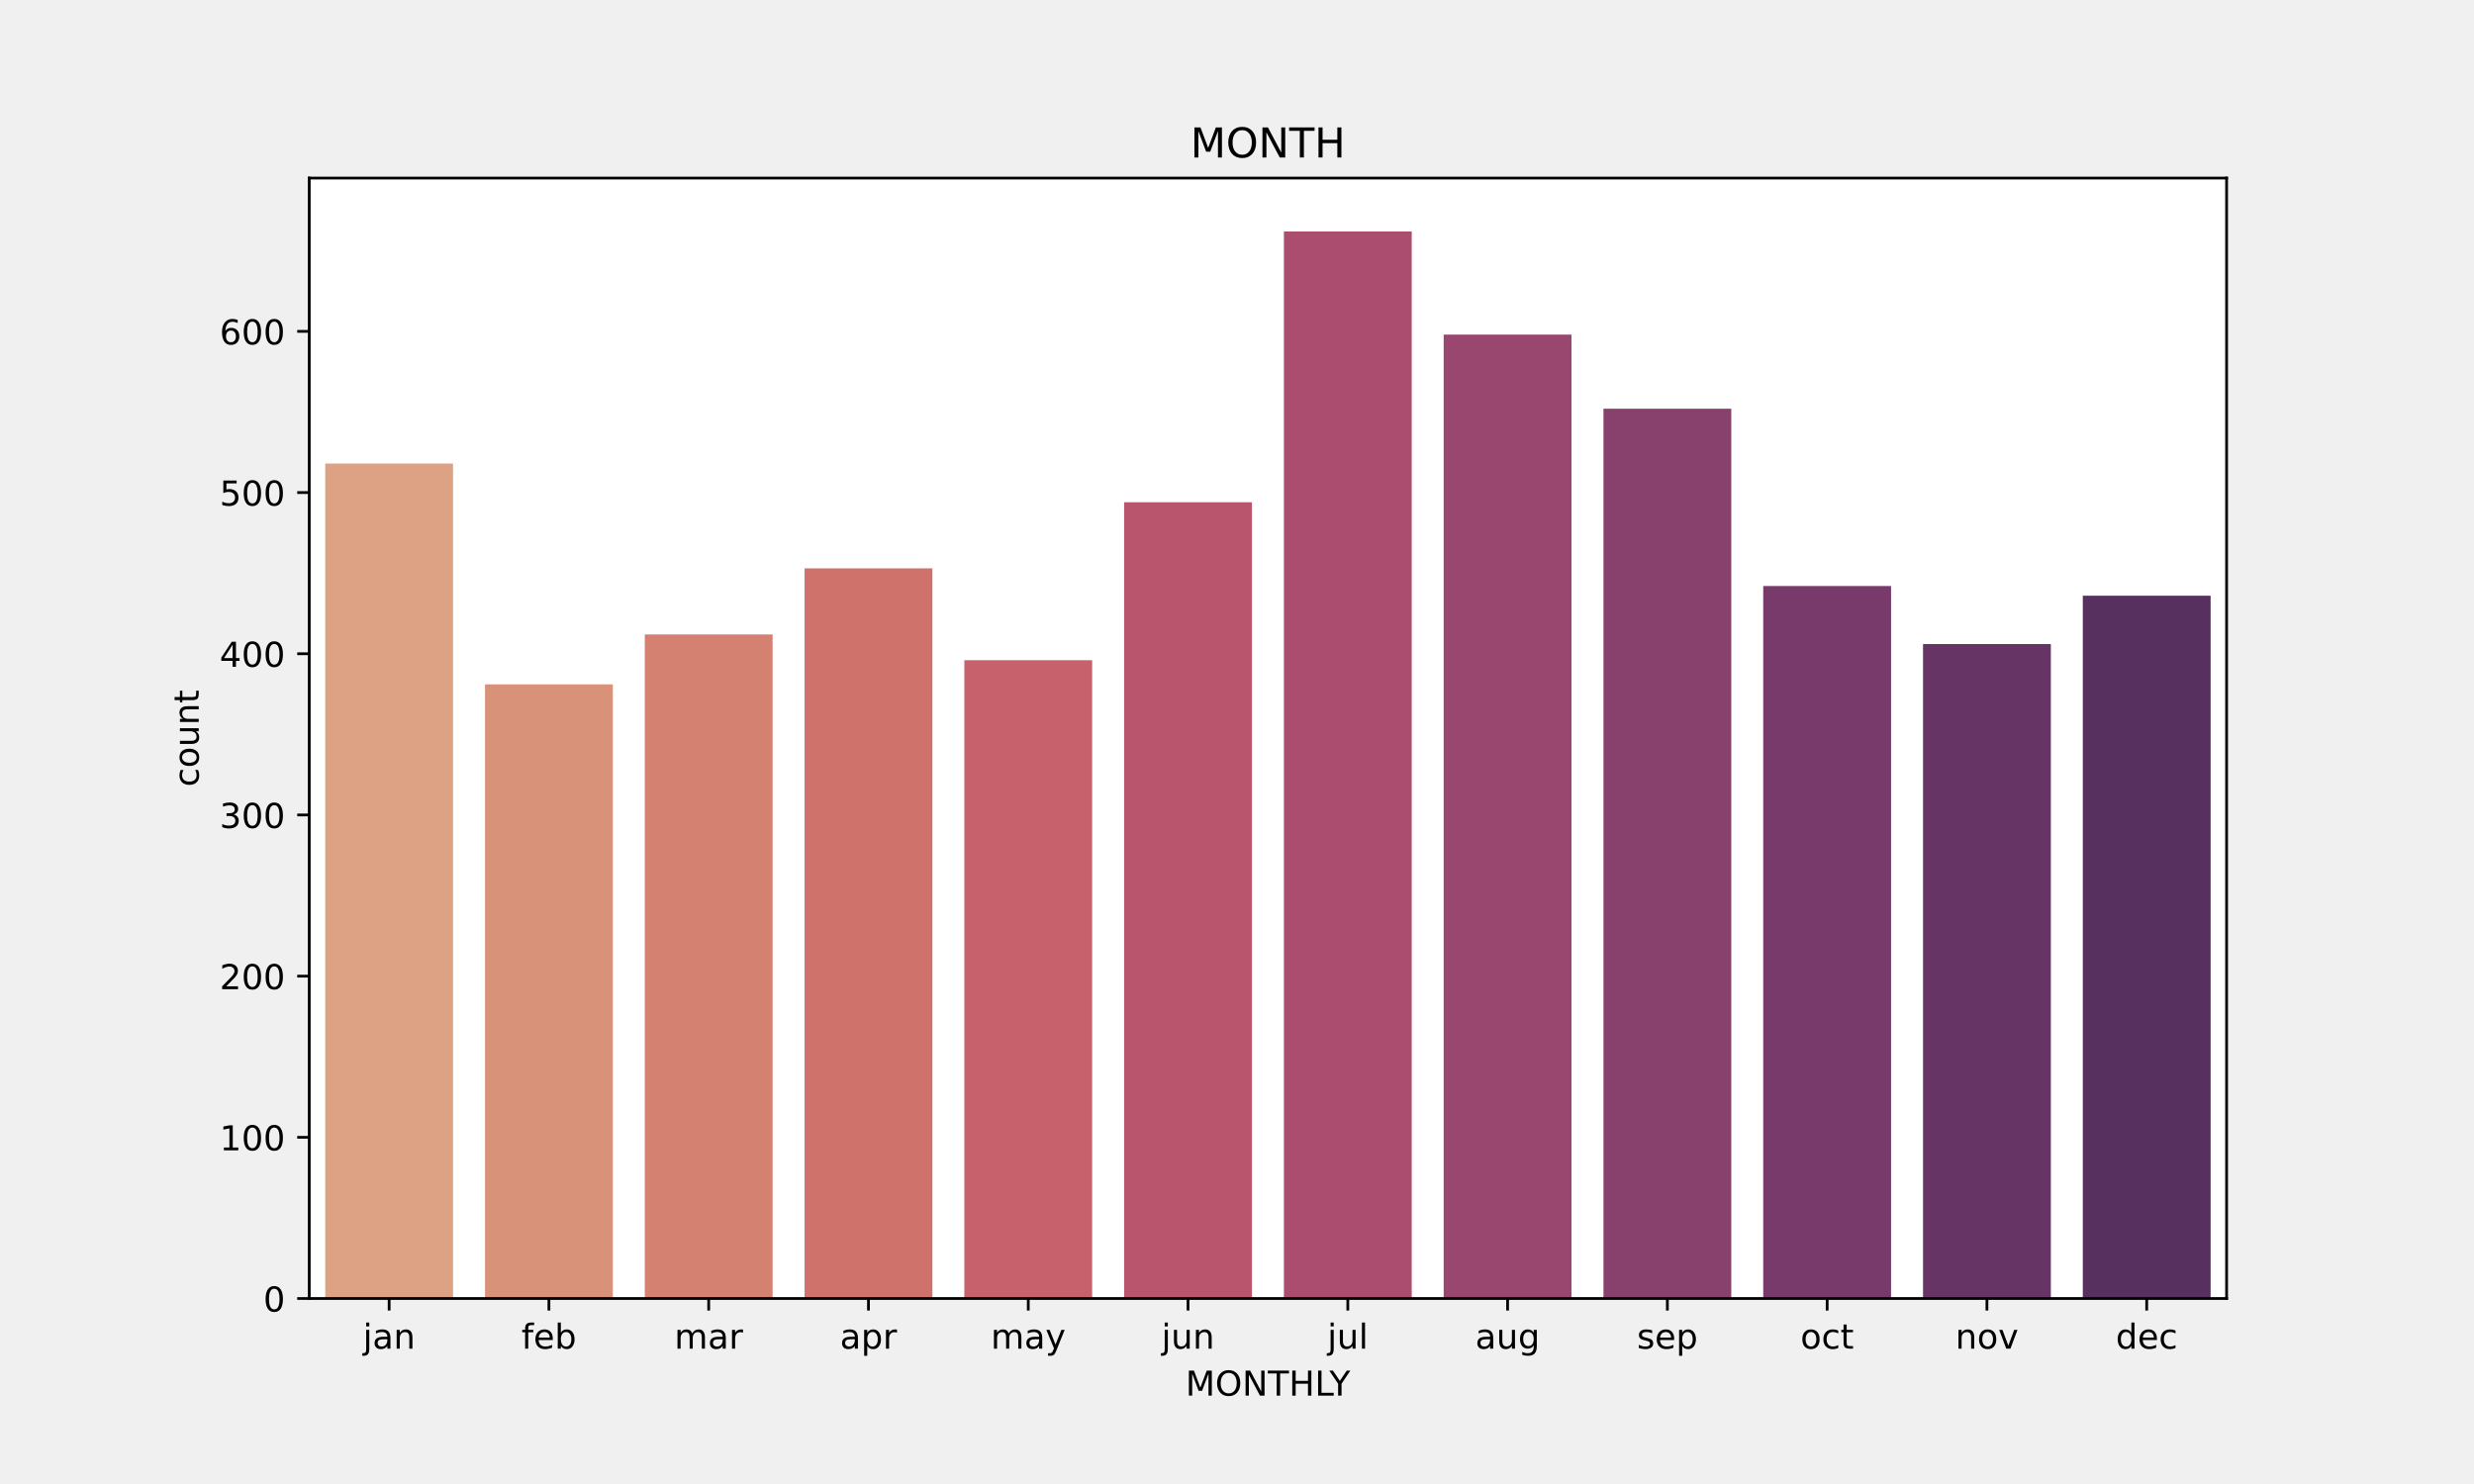
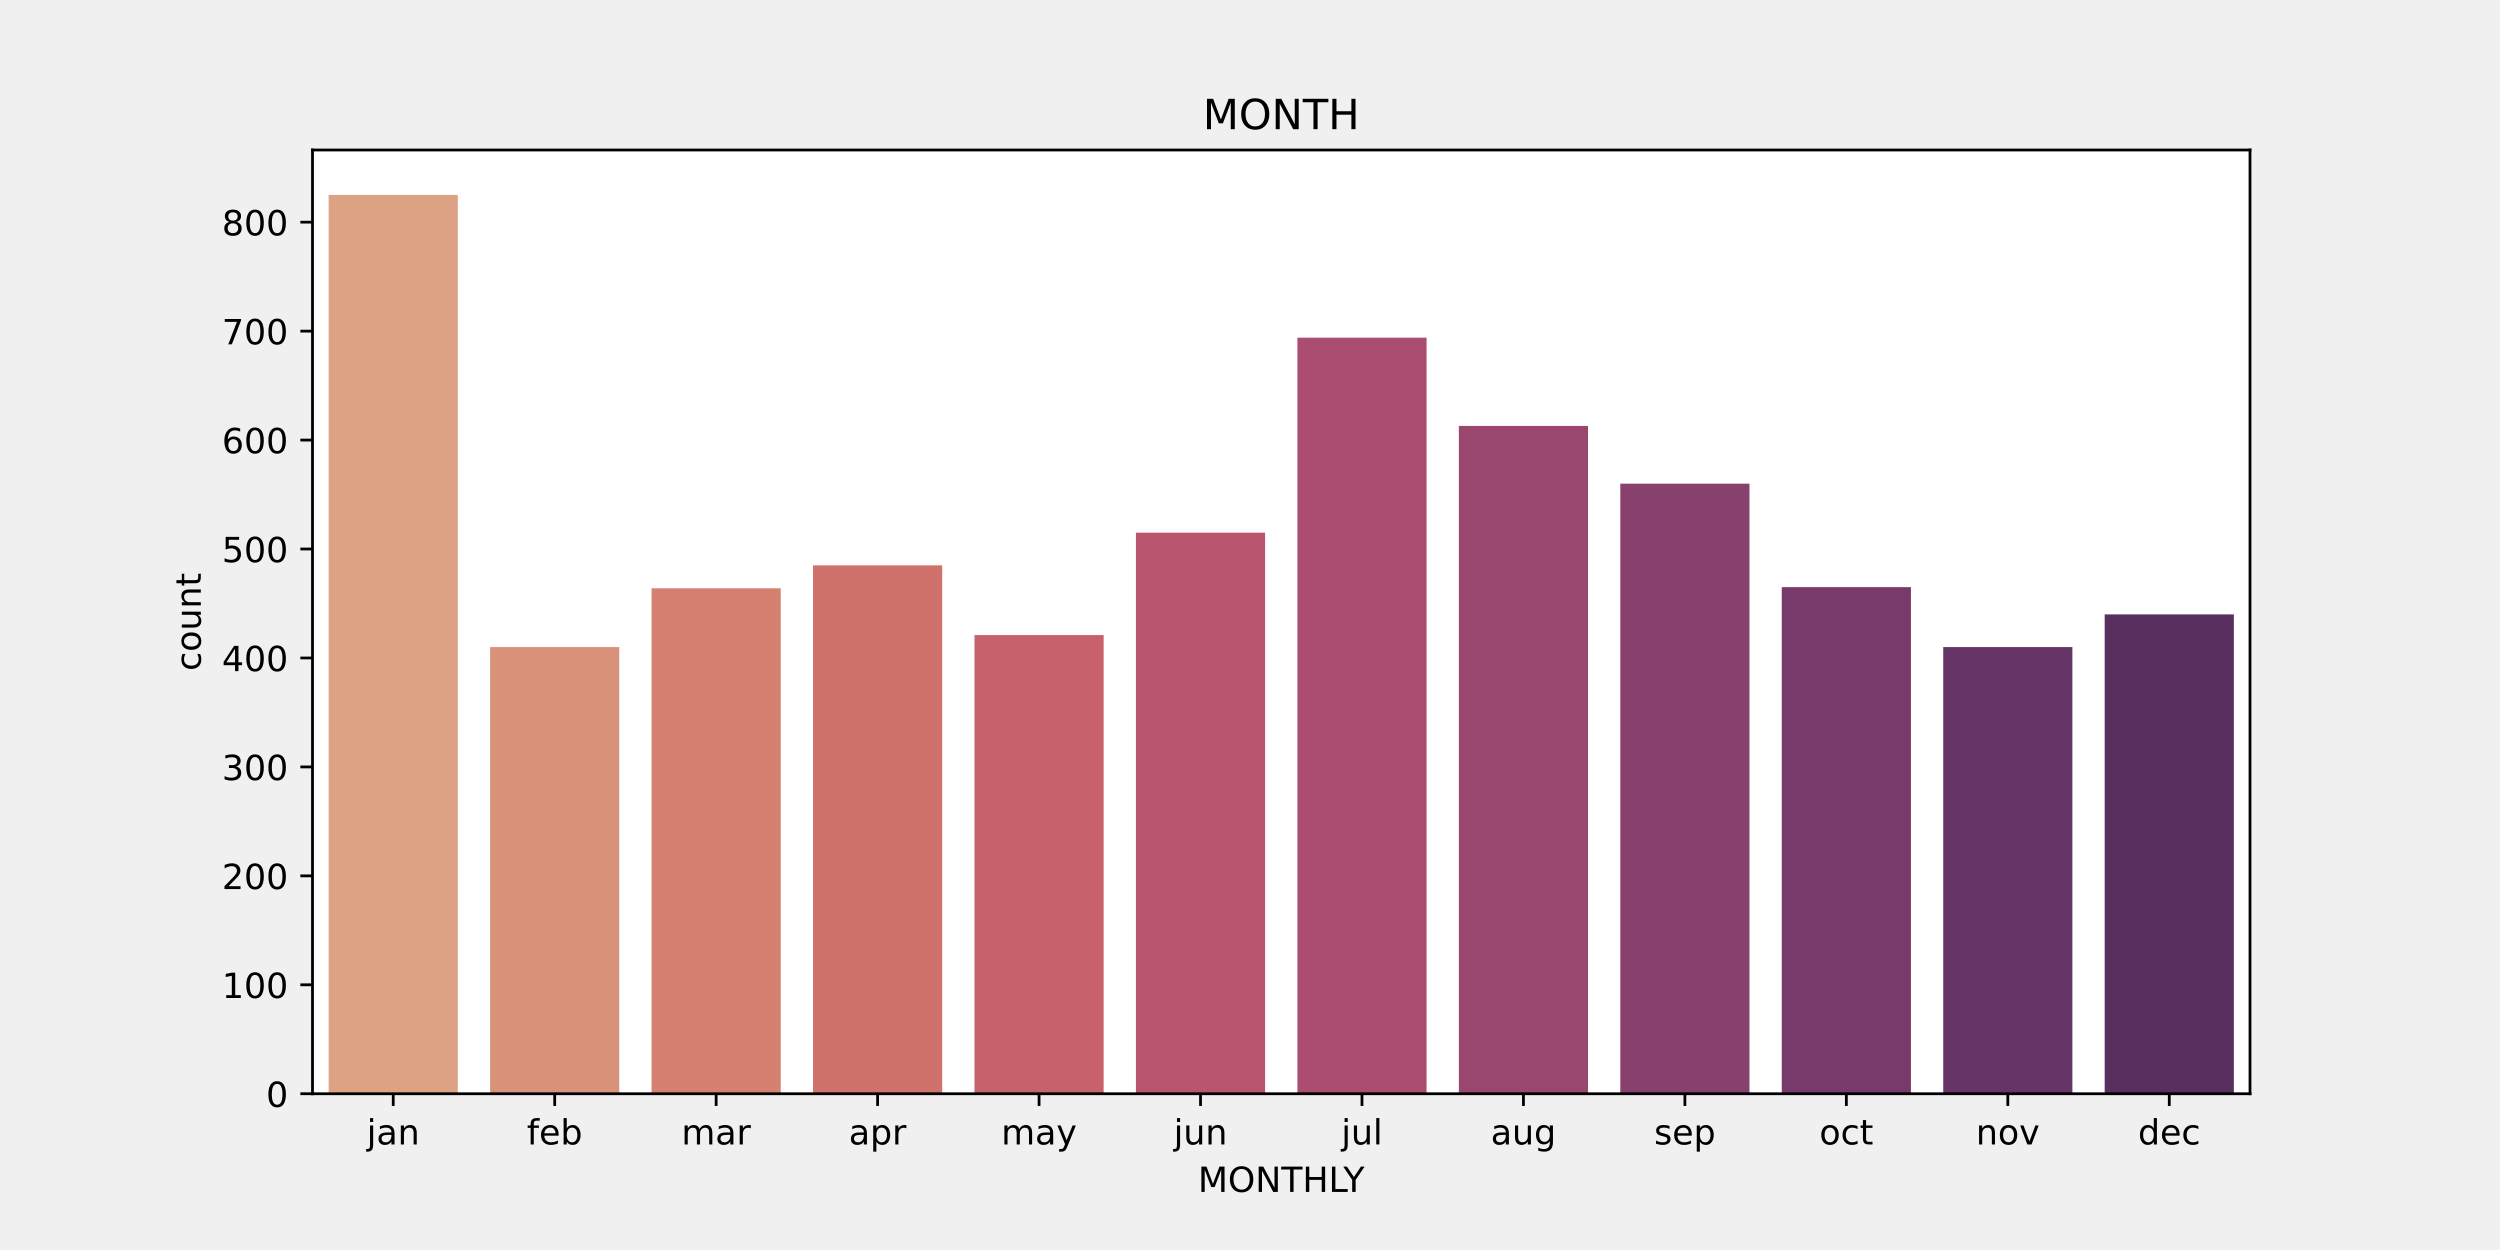
- <svg xmlns="http://www.w3.org/2000/svg" xmlns:xlink="http://www.w3.org/1999/xlink" height="432pt" version="1.1" viewBox="0 0 720 432" width="720pt">
+ <svg xmlns="http://www.w3.org/2000/svg" xmlns:xlink="http://www.w3.org/1999/xlink" height="360pt" version="1.1" viewBox="0 0 720 360" width="720pt">
  <defs>
    <style type="text/css">*{stroke-linecap:butt;stroke-linejoin:round;}</style>
  </defs>
  <g id="figure_1">
    <g id="patch_1">
-       <path d="M 0 432  L 720 432  L 720 0  L 0 0  z " style="fill:none;" />
+       <path d="M 0 360  L 720 360  L 720 0  L 0 0  z " style="fill:none;" />
    </g>
    <g id="axes_1">
      <g id="patch_2">
-         <path d="M 90 378  L 648 378  L 648 51.84  L 90 51.84  z " style="fill:#ffffff;" />
+         <path d="M 90 315  L 648 315  L 648 43.2  L 90 43.2  z " style="fill:#ffffff;" />
      </g>
      <g id="patch_3">
-         <path clip-path="url(#p367c8708d7)" d="M 94.65 378  L 131.85 378  L 131.85 134.94  L 94.65 134.94  z " style="fill:#dda284;" />
+         <path clip-path="url(#pb229b083fe)" d="M 94.65 315  L 131.85 315  L 131.85 56.143  L 94.65 56.143  z " style="fill:#dda284;" />
      </g>
      <g id="patch_4">
-         <path clip-path="url(#p367c8708d7)" d="M 141.15 378  L 178.35 378  L 178.35 199.224  L 141.15 199.224  z " style="fill:#d9927a;" />
+         <path clip-path="url(#pb229b083fe)" d="M 141.15 315  L 178.35 315  L 178.35 186.356  L 141.15 186.356  z " style="fill:#d9927a;" />
      </g>
      <g id="patch_5">
-         <path clip-path="url(#p367c8708d7)" d="M 187.65 378  L 224.85 378  L 224.85 184.678  L 187.65 184.678  z " style="fill:#d58171;" />
+         <path clip-path="url(#pb229b083fe)" d="M 187.65 315  L 224.85 315  L 224.85 169.412  L 187.65 169.412  z " style="fill:#d58171;" />
      </g>
      <g id="patch_6">
-         <path clip-path="url(#p367c8708d7)" d="M 234.15 378  L 271.35 378  L 271.35 165.44  L 234.15 165.44  z " style="fill:#d0726c;" />
+         <path clip-path="url(#pb229b083fe)" d="M 234.15 315  L 271.35 315  L 271.35 162.823  L 234.15 162.823  z " style="fill:#d0726c;" />
      </g>
      <g id="patch_7">
-         <path clip-path="url(#p367c8708d7)" d="M 280.65 378  L 317.85 378  L 317.85 192.186  L 280.65 192.186  z " style="fill:#c7626c;" />
+         <path clip-path="url(#pb229b083fe)" d="M 280.65 315  L 317.85 315  L 317.85 182.904  L 280.65 182.904  z " style="fill:#c7626c;" />
      </g>
      <g id="patch_8">
-         <path clip-path="url(#p367c8708d7)" d="M 327.15 378  L 364.35 378  L 364.35 146.202  L 327.15 146.202  z " style="fill:#b9556d;" />
+         <path clip-path="url(#pb229b083fe)" d="M 327.15 315  L 364.35 315  L 364.35 153.41  L 327.15 153.41  z " style="fill:#b9556d;" />
      </g>
      <g id="patch_9">
-         <path clip-path="url(#p367c8708d7)" d="M 373.65 378  L 410.85 378  L 410.85 67.371  L 373.65 67.371  z " style="fill:#aa4d6f;" />
+         <path clip-path="url(#pb229b083fe)" d="M 373.65 315  L 410.85 315  L 410.85 97.246  L 373.65 97.246  z " style="fill:#aa4d6f;" />
      </g>
      <g id="patch_10">
-         <path clip-path="url(#p367c8708d7)" d="M 420.15 378  L 457.35 378  L 457.35 97.402  L 420.15 97.402  z " style="fill:#99476f;" />
+         <path clip-path="url(#pb229b083fe)" d="M 420.15 315  L 457.35 315  L 457.35 122.661  L 420.15 122.661  z " style="fill:#99476f;" />
      </g>
      <g id="patch_11">
-         <path clip-path="url(#p367c8708d7)" d="M 466.65 378  L 503.85 378  L 503.85 118.986  L 466.65 118.986  z " style="fill:#88406d;" />
+         <path clip-path="url(#pb229b083fe)" d="M 466.65 315  L 503.85 315  L 503.85 139.291  L 466.65 139.291  z " style="fill:#88406d;" />
      </g>
      <g id="patch_12">
-         <path clip-path="url(#p367c8708d7)" d="M 513.15 378  L 550.35 378  L 550.35 170.601  L 513.15 170.601  z " style="fill:#783a6a;" />
+         <path clip-path="url(#pb229b083fe)" d="M 513.15 315  L 550.35 315  L 550.35 169.099  L 513.15 169.099  z " style="fill:#783a6a;" />
      </g>
      <g id="patch_13">
-         <path clip-path="url(#p367c8708d7)" d="M 559.65 378  L 596.85 378  L 596.85 187.494  L 559.65 187.494  z " style="fill:#663465;" />
+         <path clip-path="url(#pb229b083fe)" d="M 559.65 315  L 596.85 315  L 596.85 186.356  L 559.65 186.356  z " style="fill:#663465;" />
      </g>
      <g id="patch_14">
-         <path clip-path="url(#p367c8708d7)" d="M 606.15 378  L 643.35 378  L 643.35 173.417  L 606.15 173.417  z " style="fill:#573060;" />
+         <path clip-path="url(#pb229b083fe)" d="M 606.15 315  L 643.35 315  L 643.35 176.943  L 606.15 176.943  z " style="fill:#573060;" />
      </g>
      <g id="matplotlib.axis_1">
        <g id="xtick_1">
          <g id="line2d_1">
            <defs>
-               <path d="M 0 0  L 0 3.5  " id="m8276833ce3" style="stroke:#000000;stroke-width:0.8;" />
+               <path d="M 0 0  L 0 3.5  " id="mba89ad3418" style="stroke:#000000;stroke-width:0.8;" />
            </defs>
            <g>
-               <use style="stroke:#000000;stroke-width:0.8;" x="113.25" xlink:href="#m8276833ce3" y="378" />
+               <use style="stroke:#000000;stroke-width:0.8;" x="113.25" xlink:href="#mba89ad3418" y="315" />
            </g>
          </g>
          <g id="text_1">
-             <g transform="translate(105.6281 392.5984)scale(0.1 -0.1)">
+             <g transform="translate(105.6281 329.5984)scale(0.1 -0.1)">
              <defs>
                <path d="M 9.422 54.688  L 18.406 54.688  L 18.406 -0.984  Q 18.406 -11.422 14.422 -16.109  Q 10.453 -20.797 1.609 -20.797  L -1.812 -20.797  L -1.812 -13.188  L 0.594 -13.188  Q 5.719 -13.188 7.562 -10.812  Q 9.422 -8.453 9.422 -0.984  z M 9.422 75.984  L 18.406 75.984  L 18.406 64.594  L 9.422 64.594  z " id="DejaVuSans-106" />
                <path d="M 34.281 27.484  Q 23.391 27.484 19.188 25  Q 14.984 22.516 14.984 16.5  Q 14.984 11.719 18.141 8.906  Q 21.297 6.109 26.703 6.109  Q 34.188 6.109 38.703 11.406  Q 43.219 16.703 43.219 25.484  L 43.219 27.484  z M 52.203 31.203  L 52.203 0  L 43.219 0  L 43.219 8.297  Q 40.141 3.328 35.547 0.953  Q 30.953 -1.422 24.312 -1.422  Q 15.922 -1.422 10.953 3.297  Q 6 8.016 6 15.922  Q 6 25.141 12.172 29.828  Q 18.359 34.516 30.609 34.516  L 43.219 34.516  L 43.219 35.406  Q 43.219 41.609 39.141 45  Q 35.062 48.391 27.688 48.391  Q 23 48.391 18.547 47.266  Q 14.109 46.141 10.016 43.891  L 10.016 52.203  Q 14.938 54.109 19.578 55.047  Q 24.219 56 28.609 56  Q 40.484 56 46.344 49.844  Q 52.203 43.703 52.203 31.203  z " id="DejaVuSans-97" />
                <path d="M 54.891 33.016  L 54.891 0  L 45.906 0  L 45.906 32.719  Q 45.906 40.484 42.875 44.328  Q 39.844 48.188 33.797 48.188  Q 26.516 48.188 22.312 43.547  Q 18.109 38.922 18.109 30.906  L 18.109 0  L 9.078 0  L 9.078 54.688  L 18.109 54.688  L 18.109 46.188  Q 21.344 51.125 25.703 53.562  Q 30.078 56 35.797 56  Q 45.219 56 50.047 50.172  Q 54.891 44.344 54.891 33.016  z " id="DejaVuSans-110" />
              </defs>
              <use xlink:href="#DejaVuSans-106" />
              <use x="27.783" xlink:href="#DejaVuSans-97" />
              <use x="89.062" xlink:href="#DejaVuSans-110" />
            </g>
          </g>
        </g>
        <g id="xtick_2">
          <g id="line2d_2">
            <g>
-               <use style="stroke:#000000;stroke-width:0.8;" x="159.75" xlink:href="#m8276833ce3" y="378" />
+               <use style="stroke:#000000;stroke-width:0.8;" x="159.75" xlink:href="#mba89ad3418" y="315" />
            </g>
          </g>
          <g id="text_2">
-             <g transform="translate(151.7391 392.5984)scale(0.1 -0.1)">
+             <g transform="translate(151.7391 329.5984)scale(0.1 -0.1)">
              <defs>
                <path d="M 37.109 75.984  L 37.109 68.5  L 28.516 68.5  Q 23.688 68.5 21.797 66.547  Q 19.922 64.594 19.922 59.516  L 19.922 54.688  L 34.719 54.688  L 34.719 47.703  L 19.922 47.703  L 19.922 0  L 10.891 0  L 10.891 47.703  L 2.297 47.703  L 2.297 54.688  L 10.891 54.688  L 10.891 58.5  Q 10.891 67.625 15.141 71.797  Q 19.391 75.984 28.609 75.984  z " id="DejaVuSans-102" />
                <path d="M 56.203 29.594  L 56.203 25.203  L 14.891 25.203  Q 15.484 15.922 20.484 11.062  Q 25.484 6.203 34.422 6.203  Q 39.594 6.203 44.453 7.469  Q 49.312 8.734 54.109 11.281  L 54.109 2.781  Q 49.266 0.734 44.188 -0.344  Q 39.109 -1.422 33.891 -1.422  Q 20.797 -1.422 13.156 6.188  Q 5.516 13.812 5.516 26.812  Q 5.516 40.234 12.766 48.109  Q 20.016 56 32.328 56  Q 43.359 56 49.781 48.891  Q 56.203 41.797 56.203 29.594  z M 47.219 32.234  Q 47.125 39.594 43.094 43.984  Q 39.062 48.391 32.422 48.391  Q 24.906 48.391 20.391 44.141  Q 15.875 39.891 15.188 32.172  z " id="DejaVuSans-101" />
                <path d="M 48.688 27.297  Q 48.688 37.203 44.609 42.844  Q 40.531 48.484 33.406 48.484  Q 26.266 48.484 22.188 42.844  Q 18.109 37.203 18.109 27.297  Q 18.109 17.391 22.188 11.75  Q 26.266 6.109 33.406 6.109  Q 40.531 6.109 44.609 11.75  Q 48.688 17.391 48.688 27.297  z M 18.109 46.391  Q 20.953 51.266 25.266 53.625  Q 29.594 56 35.594 56  Q 45.562 56 51.781 48.094  Q 58.016 40.188 58.016 27.297  Q 58.016 14.406 51.781 6.484  Q 45.562 -1.422 35.594 -1.422  Q 29.594 -1.422 25.266 0.953  Q 20.953 3.328 18.109 8.203  L 18.109 0  L 9.078 0  L 9.078 75.984  L 18.109 75.984  z " id="DejaVuSans-98" />
              </defs>
              <use xlink:href="#DejaVuSans-102" />
              <use x="35.205" xlink:href="#DejaVuSans-101" />
              <use x="96.729" xlink:href="#DejaVuSans-98" />
            </g>
          </g>
        </g>
        <g id="xtick_3">
          <g id="line2d_3">
            <g>
-               <use style="stroke:#000000;stroke-width:0.8;" x="206.25" xlink:href="#m8276833ce3" y="378" />
+               <use style="stroke:#000000;stroke-width:0.8;" x="206.25" xlink:href="#mba89ad3418" y="315" />
            </g>
          </g>
          <g id="text_3">
-             <g transform="translate(196.2602 392.5984)scale(0.1 -0.1)">
+             <g transform="translate(196.2602 329.5984)scale(0.1 -0.1)">
              <defs>
                <path d="M 52 44.188  Q 55.375 50.25 60.062 53.125  Q 64.75 56 71.094 56  Q 79.641 56 84.281 50.016  Q 88.922 44.047 88.922 33.016  L 88.922 0  L 79.891 0  L 79.891 32.719  Q 79.891 40.578 77.094 44.375  Q 74.312 48.188 68.609 48.188  Q 61.625 48.188 57.562 43.547  Q 53.516 38.922 53.516 30.906  L 53.516 0  L 44.484 0  L 44.484 32.719  Q 44.484 40.625 41.703 44.406  Q 38.922 48.188 33.109 48.188  Q 26.219 48.188 22.156 43.531  Q 18.109 38.875 18.109 30.906  L 18.109 0  L 9.078 0  L 9.078 54.688  L 18.109 54.688  L 18.109 46.188  Q 21.188 51.219 25.484 53.609  Q 29.781 56 35.688 56  Q 41.656 56 45.828 52.969  Q 50 49.953 52 44.188  z " id="DejaVuSans-109" />
                <path d="M 41.109 46.297  Q 39.594 47.172 37.812 47.578  Q 36.031 48 33.891 48  Q 26.266 48 22.188 43.047  Q 18.109 38.094 18.109 28.812  L 18.109 0  L 9.078 0  L 9.078 54.688  L 18.109 54.688  L 18.109 46.188  Q 20.953 51.172 25.484 53.578  Q 30.031 56 36.531 56  Q 37.453 56 38.578 55.875  Q 39.703 55.766 41.062 55.516  z " id="DejaVuSans-114" />
              </defs>
              <use xlink:href="#DejaVuSans-109" />
              <use x="97.412" xlink:href="#DejaVuSans-97" />
              <use x="158.691" xlink:href="#DejaVuSans-114" />
            </g>
          </g>
        </g>
        <g id="xtick_4">
          <g id="line2d_4">
            <g>
-               <use style="stroke:#000000;stroke-width:0.8;" x="252.75" xlink:href="#m8276833ce3" y="378" />
+               <use style="stroke:#000000;stroke-width:0.8;" x="252.75" xlink:href="#mba89ad3418" y="315" />
            </g>
          </g>
          <g id="text_4">
-             <g transform="translate(244.4563 392.5984)scale(0.1 -0.1)">
+             <g transform="translate(244.4563 329.5984)scale(0.1 -0.1)">
              <defs>
                <path d="M 18.109 8.203  L 18.109 -20.797  L 9.078 -20.797  L 9.078 54.688  L 18.109 54.688  L 18.109 46.391  Q 20.953 51.266 25.266 53.625  Q 29.594 56 35.594 56  Q 45.562 56 51.781 48.094  Q 58.016 40.188 58.016 27.297  Q 58.016 14.406 51.781 6.484  Q 45.562 -1.422 35.594 -1.422  Q 29.594 -1.422 25.266 0.953  Q 20.953 3.328 18.109 8.203  z M 48.688 27.297  Q 48.688 37.203 44.609 42.844  Q 40.531 48.484 33.406 48.484  Q 26.266 48.484 22.188 42.844  Q 18.109 37.203 18.109 27.297  Q 18.109 17.391 22.188 11.75  Q 26.266 6.109 33.406 6.109  Q 40.531 6.109 44.609 11.75  Q 48.688 17.391 48.688 27.297  z " id="DejaVuSans-112" />
              </defs>
              <use xlink:href="#DejaVuSans-97" />
              <use x="61.279" xlink:href="#DejaVuSans-112" />
              <use x="124.756" xlink:href="#DejaVuSans-114" />
            </g>
          </g>
        </g>
        <g id="xtick_5">
          <g id="line2d_5">
            <g>
-               <use style="stroke:#000000;stroke-width:0.8;" x="299.25" xlink:href="#m8276833ce3" y="378" />
+               <use style="stroke:#000000;stroke-width:0.8;" x="299.25" xlink:href="#mba89ad3418" y="315" />
            </g>
          </g>
          <g id="text_5">
-             <g transform="translate(288.3562 392.5984)scale(0.1 -0.1)">
+             <g transform="translate(288.3562 329.5984)scale(0.1 -0.1)">
              <defs>
                <path d="M 32.172 -5.078  Q 28.375 -14.844 24.75 -17.812  Q 21.141 -20.797 15.094 -20.797  L 7.906 -20.797  L 7.906 -13.281  L 13.188 -13.281  Q 16.891 -13.281 18.938 -11.516  Q 21 -9.766 23.484 -3.219  L 25.094 0.875  L 2.984 54.688  L 12.5 54.688  L 29.594 11.922  L 46.688 54.688  L 56.203 54.688  z " id="DejaVuSans-121" />
              </defs>
              <use xlink:href="#DejaVuSans-109" />
              <use x="97.412" xlink:href="#DejaVuSans-97" />
              <use x="158.691" xlink:href="#DejaVuSans-121" />
            </g>
          </g>
        </g>
        <g id="xtick_6">
          <g id="line2d_6">
            <g>
-               <use style="stroke:#000000;stroke-width:0.8;" x="345.75" xlink:href="#m8276833ce3" y="378" />
+               <use style="stroke:#000000;stroke-width:0.8;" x="345.75" xlink:href="#mba89ad3418" y="315" />
            </g>
          </g>
          <g id="text_6">
-             <g transform="translate(338.0234 392.5984)scale(0.1 -0.1)">
+             <g transform="translate(338.0234 329.5984)scale(0.1 -0.1)">
              <defs>
                <path d="M 8.5 21.578  L 8.5 54.688  L 17.484 54.688  L 17.484 21.922  Q 17.484 14.156 20.5 10.266  Q 23.531 6.391 29.594 6.391  Q 36.859 6.391 41.078 11.031  Q 45.312 15.672 45.312 23.688  L 45.312 54.688  L 54.297 54.688  L 54.297 0  L 45.312 0  L 45.312 8.406  Q 42.047 3.422 37.719 1  Q 33.406 -1.422 27.688 -1.422  Q 18.266 -1.422 13.375 4.438  Q 8.5 10.297 8.5 21.578  z M 31.109 56  z " id="DejaVuSans-117" />
              </defs>
              <use xlink:href="#DejaVuSans-106" />
              <use x="27.783" xlink:href="#DejaVuSans-117" />
              <use x="91.162" xlink:href="#DejaVuSans-110" />
            </g>
          </g>
        </g>
        <g id="xtick_7">
          <g id="line2d_7">
            <g>
-               <use style="stroke:#000000;stroke-width:0.8;" x="392.25" xlink:href="#m8276833ce3" y="378" />
+               <use style="stroke:#000000;stroke-width:0.8;" x="392.25" xlink:href="#mba89ad3418" y="315" />
            </g>
          </g>
          <g id="text_7">
-             <g transform="translate(386.3031 392.5984)scale(0.1 -0.1)">
+             <g transform="translate(386.3031 329.5984)scale(0.1 -0.1)">
              <defs>
                <path d="M 9.422 75.984  L 18.406 75.984  L 18.406 0  L 9.422 0  z " id="DejaVuSans-108" />
              </defs>
              <use xlink:href="#DejaVuSans-106" />
              <use x="27.783" xlink:href="#DejaVuSans-117" />
              <use x="91.162" xlink:href="#DejaVuSans-108" />
            </g>
          </g>
        </g>
        <g id="xtick_8">
          <g id="line2d_8">
            <g>
-               <use style="stroke:#000000;stroke-width:0.8;" x="438.75" xlink:href="#m8276833ce3" y="378" />
+               <use style="stroke:#000000;stroke-width:0.8;" x="438.75" xlink:href="#mba89ad3418" y="315" />
            </g>
          </g>
          <g id="text_8">
-             <g transform="translate(429.343 392.5984)scale(0.1 -0.1)">
+             <g transform="translate(429.343 329.5984)scale(0.1 -0.1)">
              <defs>
                <path d="M 45.406 27.984  Q 45.406 37.75 41.375 43.109  Q 37.359 48.484 30.078 48.484  Q 22.859 48.484 18.828 43.109  Q 14.797 37.75 14.797 27.984  Q 14.797 18.266 18.828 12.891  Q 22.859 7.516 30.078 7.516  Q 37.359 7.516 41.375 12.891  Q 45.406 18.266 45.406 27.984  z M 54.391 6.781  Q 54.391 -7.172 48.188 -13.984  Q 42 -20.797 29.203 -20.797  Q 24.469 -20.797 20.266 -20.094  Q 16.062 -19.391 12.109 -17.922  L 12.109 -9.188  Q 16.062 -11.328 19.922 -12.344  Q 23.781 -13.375 27.781 -13.375  Q 36.625 -13.375 41.016 -8.766  Q 45.406 -4.156 45.406 5.172  L 45.406 9.625  Q 42.625 4.781 38.281 2.391  Q 33.938 0 27.875 0  Q 17.828 0 11.672 7.656  Q 5.516 15.328 5.516 27.984  Q 5.516 40.672 11.672 48.328  Q 17.828 56 27.875 56  Q 33.938 56 38.281 53.609  Q 42.625 51.219 45.406 46.391  L 45.406 54.688  L 54.391 54.688  z " id="DejaVuSans-103" />
              </defs>
              <use xlink:href="#DejaVuSans-97" />
              <use x="61.279" xlink:href="#DejaVuSans-117" />
              <use x="124.658" xlink:href="#DejaVuSans-103" />
            </g>
          </g>
        </g>
        <g id="xtick_9">
          <g id="line2d_9">
            <g>
-               <use style="stroke:#000000;stroke-width:0.8;" x="485.25" xlink:href="#m8276833ce3" y="378" />
+               <use style="stroke:#000000;stroke-width:0.8;" x="485.25" xlink:href="#mba89ad3418" y="315" />
            </g>
          </g>
          <g id="text_9">
-             <g transform="translate(476.3945 392.5984)scale(0.1 -0.1)">
+             <g transform="translate(476.3945 329.5984)scale(0.1 -0.1)">
              <defs>
                <path d="M 44.281 53.078  L 44.281 44.578  Q 40.484 46.531 36.375 47.5  Q 32.281 48.484 27.875 48.484  Q 21.188 48.484 17.844 46.438  Q 14.5 44.391 14.5 40.281  Q 14.5 37.156 16.891 35.375  Q 19.281 33.594 26.516 31.984  L 29.594 31.297  Q 39.156 29.25 43.188 25.516  Q 47.219 21.781 47.219 15.094  Q 47.219 7.469 41.188 3.016  Q 35.156 -1.422 24.609 -1.422  Q 20.219 -1.422 15.453 -0.562  Q 10.688 0.297 5.422 2  L 5.422 11.281  Q 10.406 8.688 15.234 7.391  Q 20.062 6.109 24.812 6.109  Q 31.156 6.109 34.562 8.281  Q 37.984 10.453 37.984 14.406  Q 37.984 18.062 35.516 20.016  Q 33.062 21.969 24.703 23.781  L 21.578 24.516  Q 13.234 26.266 9.516 29.906  Q 5.812 33.547 5.812 39.891  Q 5.812 47.609 11.281 51.797  Q 16.75 56 26.812 56  Q 31.781 56 36.172 55.266  Q 40.578 54.547 44.281 53.078  z " id="DejaVuSans-115" />
              </defs>
              <use xlink:href="#DejaVuSans-115" />
              <use x="52.1" xlink:href="#DejaVuSans-101" />
              <use x="113.623" xlink:href="#DejaVuSans-112" />
            </g>
          </g>
        </g>
        <g id="xtick_10">
          <g id="line2d_10">
            <g>
-               <use style="stroke:#000000;stroke-width:0.8;" x="531.75" xlink:href="#m8276833ce3" y="378" />
+               <use style="stroke:#000000;stroke-width:0.8;" x="531.75" xlink:href="#mba89ad3418" y="315" />
            </g>
          </g>
          <g id="text_10">
-             <g transform="translate(523.9813 392.5984)scale(0.1 -0.1)">
+             <g transform="translate(523.9813 329.5984)scale(0.1 -0.1)">
              <defs>
                <path d="M 30.609 48.391  Q 23.391 48.391 19.188 42.75  Q 14.984 37.109 14.984 27.297  Q 14.984 17.484 19.156 11.844  Q 23.344 6.203 30.609 6.203  Q 37.797 6.203 41.984 11.859  Q 46.188 17.531 46.188 27.297  Q 46.188 37.016 41.984 42.703  Q 37.797 48.391 30.609 48.391  z M 30.609 56  Q 42.328 56 49.016 48.375  Q 55.719 40.766 55.719 27.297  Q 55.719 13.875 49.016 6.219  Q 42.328 -1.422 30.609 -1.422  Q 18.844 -1.422 12.172 6.219  Q 5.516 13.875 5.516 27.297  Q 5.516 40.766 12.172 48.375  Q 18.844 56 30.609 56  z " id="DejaVuSans-111" />
                <path d="M 48.781 52.594  L 48.781 44.188  Q 44.969 46.297 41.141 47.344  Q 37.312 48.391 33.406 48.391  Q 24.656 48.391 19.812 42.844  Q 14.984 37.312 14.984 27.297  Q 14.984 17.281 19.812 11.734  Q 24.656 6.203 33.406 6.203  Q 37.312 6.203 41.141 7.25  Q 44.969 8.297 48.781 10.406  L 48.781 2.094  Q 45.016 0.344 40.984 -0.531  Q 36.969 -1.422 32.422 -1.422  Q 20.062 -1.422 12.781 6.344  Q 5.516 14.109 5.516 27.297  Q 5.516 40.672 12.859 48.328  Q 20.219 56 33.016 56  Q 37.156 56 41.109 55.141  Q 45.062 54.297 48.781 52.594  z " id="DejaVuSans-99" />
                <path d="M 18.312 70.219  L 18.312 54.688  L 36.812 54.688  L 36.812 47.703  L 18.312 47.703  L 18.312 18.016  Q 18.312 11.328 20.141 9.422  Q 21.969 7.516 27.594 7.516  L 36.812 7.516  L 36.812 0  L 27.594 0  Q 17.188 0 13.234 3.875  Q 9.281 7.766 9.281 18.016  L 9.281 47.703  L 2.688 47.703  L 2.688 54.688  L 9.281 54.688  L 9.281 70.219  z " id="DejaVuSans-116" />
              </defs>
              <use xlink:href="#DejaVuSans-111" />
              <use x="61.182" xlink:href="#DejaVuSans-99" />
              <use x="116.162" xlink:href="#DejaVuSans-116" />
            </g>
          </g>
        </g>
        <g id="xtick_11">
          <g id="line2d_11">
            <g>
-               <use style="stroke:#000000;stroke-width:0.8;" x="578.25" xlink:href="#m8276833ce3" y="378" />
+               <use style="stroke:#000000;stroke-width:0.8;" x="578.25" xlink:href="#mba89ad3418" y="315" />
            </g>
          </g>
          <g id="text_11">
-             <g transform="translate(569.0625 392.5984)scale(0.1 -0.1)">
+             <g transform="translate(569.0625 329.5984)scale(0.1 -0.1)">
              <defs>
                <path d="M 2.984 54.688  L 12.5 54.688  L 29.594 8.797  L 46.688 54.688  L 56.203 54.688  L 35.688 0  L 23.484 0  z " id="DejaVuSans-118" />
              </defs>
              <use xlink:href="#DejaVuSans-110" />
              <use x="63.379" xlink:href="#DejaVuSans-111" />
              <use x="124.561" xlink:href="#DejaVuSans-118" />
            </g>
          </g>
        </g>
        <g id="xtick_12">
          <g id="line2d_12">
            <g>
-               <use style="stroke:#000000;stroke-width:0.8;" x="624.75" xlink:href="#m8276833ce3" y="378" />
+               <use style="stroke:#000000;stroke-width:0.8;" x="624.75" xlink:href="#mba89ad3418" y="315" />
            </g>
          </g>
          <g id="text_12">
-             <g transform="translate(615.75 392.5984)scale(0.1 -0.1)">
+             <g transform="translate(615.75 329.5984)scale(0.1 -0.1)">
              <defs>
                <path d="M 45.406 46.391  L 45.406 75.984  L 54.391 75.984  L 54.391 0  L 45.406 0  L 45.406 8.203  Q 42.578 3.328 38.25 0.953  Q 33.938 -1.422 27.875 -1.422  Q 17.969 -1.422 11.734 6.484  Q 5.516 14.406 5.516 27.297  Q 5.516 40.188 11.734 48.094  Q 17.969 56 27.875 56  Q 33.938 56 38.25 53.625  Q 42.578 51.266 45.406 46.391  z M 14.797 27.297  Q 14.797 17.391 18.875 11.75  Q 22.953 6.109 30.078 6.109  Q 37.203 6.109 41.297 11.75  Q 45.406 17.391 45.406 27.297  Q 45.406 37.203 41.297 42.844  Q 37.203 48.484 30.078 48.484  Q 22.953 48.484 18.875 42.844  Q 14.797 37.203 14.797 27.297  z " id="DejaVuSans-100" />
              </defs>
              <use xlink:href="#DejaVuSans-100" />
              <use x="63.477" xlink:href="#DejaVuSans-101" />
              <use x="125" xlink:href="#DejaVuSans-99" />
            </g>
          </g>
        </g>
        <g id="text_13">
-           <g transform="translate(345.018 406.2766)scale(0.1 -0.1)">
+           <g transform="translate(345.018 343.2766)scale(0.1 -0.1)">
            <defs>
              <path d="M 9.812 72.906  L 24.516 72.906  L 43.109 23.297  L 61.812 72.906  L 76.516 72.906  L 76.516 0  L 66.891 0  L 66.891 64.016  L 48.094 14.016  L 38.188 14.016  L 19.391 64.016  L 19.391 0  L 9.812 0  z " id="DejaVuSans-77" />
              <path d="M 39.406 66.219  Q 28.656 66.219 22.328 58.203  Q 16.016 50.203 16.016 36.375  Q 16.016 22.609 22.328 14.594  Q 28.656 6.594 39.406 6.594  Q 50.141 6.594 56.422 14.594  Q 62.703 22.609 62.703 36.375  Q 62.703 50.203 56.422 58.203  Q 50.141 66.219 39.406 66.219  z M 39.406 74.219  Q 54.734 74.219 63.906 63.938  Q 73.094 53.656 73.094 36.375  Q 73.094 19.141 63.906 8.859  Q 54.734 -1.422 39.406 -1.422  Q 24.031 -1.422 14.812 8.828  Q 5.609 19.094 5.609 36.375  Q 5.609 53.656 14.812 63.938  Q 24.031 74.219 39.406 74.219  z " id="DejaVuSans-79" />
              <path d="M 9.812 72.906  L 23.094 72.906  L 55.422 11.922  L 55.422 72.906  L 64.984 72.906  L 64.984 0  L 51.703 0  L 19.391 60.984  L 19.391 0  L 9.812 0  z " id="DejaVuSans-78" />
              <path d="M -0.297 72.906  L 61.375 72.906  L 61.375 64.594  L 35.5 64.594  L 35.5 0  L 25.594 0  L 25.594 64.594  L -0.297 64.594  z " id="DejaVuSans-84" />
              <path d="M 9.812 72.906  L 19.672 72.906  L 19.672 43.016  L 55.516 43.016  L 55.516 72.906  L 65.375 72.906  L 65.375 0  L 55.516 0  L 55.516 34.719  L 19.672 34.719  L 19.672 0  L 9.812 0  z " id="DejaVuSans-72" />
              <path d="M 9.812 72.906  L 19.672 72.906  L 19.672 8.297  L 55.172 8.297  L 55.172 0  L 9.812 0  z " id="DejaVuSans-76" />
              <path d="M -0.203 72.906  L 10.406 72.906  L 30.609 42.922  L 50.688 72.906  L 61.281 72.906  L 35.5 34.719  L 35.5 0  L 25.594 0  L 25.594 34.719  z " id="DejaVuSans-89" />
            </defs>
            <use xlink:href="#DejaVuSans-77" />
            <use x="86.279" xlink:href="#DejaVuSans-79" />
            <use x="164.99" xlink:href="#DejaVuSans-78" />
            <use x="239.795" xlink:href="#DejaVuSans-84" />
            <use x="300.879" xlink:href="#DejaVuSans-72" />
            <use x="376.074" xlink:href="#DejaVuSans-76" />
            <use x="418.537" xlink:href="#DejaVuSans-89" />
          </g>
        </g>
      </g>
      <g id="matplotlib.axis_2">
        <g id="ytick_1">
          <g id="line2d_13">
            <defs>
-               <path d="M 0 0  L -3.5 0  " id="maf358e7c76" style="stroke:#000000;stroke-width:0.8;" />
+               <path d="M 0 0  L -3.5 0  " id="mad94b47ab6" style="stroke:#000000;stroke-width:0.8;" />
            </defs>
            <g>
-               <use style="stroke:#000000;stroke-width:0.8;" x="90" xlink:href="#maf358e7c76" y="378" />
+               <use style="stroke:#000000;stroke-width:0.8;" x="90" xlink:href="#mad94b47ab6" y="315" />
            </g>
          </g>
          <g id="text_14">
-             <g transform="translate(76.6375 381.7992)scale(0.1 -0.1)">
+             <g transform="translate(76.6375 318.7992)scale(0.1 -0.1)">
              <defs>
                <path d="M 31.781 66.406  Q 24.172 66.406 20.328 58.906  Q 16.5 51.422 16.5 36.375  Q 16.5 21.391 20.328 13.891  Q 24.172 6.391 31.781 6.391  Q 39.453 6.391 43.281 13.891  Q 47.125 21.391 47.125 36.375  Q 47.125 51.422 43.281 58.906  Q 39.453 66.406 31.781 66.406  z M 31.781 74.219  Q 44.047 74.219 50.516 64.516  Q 56.984 54.828 56.984 36.375  Q 56.984 17.969 50.516 8.266  Q 44.047 -1.422 31.781 -1.422  Q 19.531 -1.422 13.062 8.266  Q 6.594 17.969 6.594 36.375  Q 6.594 54.828 13.062 64.516  Q 19.531 74.219 31.781 74.219  z " id="DejaVuSans-48" />
              </defs>
              <use xlink:href="#DejaVuSans-48" />
            </g>
          </g>
        </g>
        <g id="ytick_2">
          <g id="line2d_14">
            <g>
-               <use style="stroke:#000000;stroke-width:0.8;" x="90" xlink:href="#maf358e7c76" y="331.077" />
+               <use style="stroke:#000000;stroke-width:0.8;" x="90" xlink:href="#mad94b47ab6" y="283.623" />
            </g>
          </g>
          <g id="text_15">
-             <g transform="translate(63.9125 334.8765)scale(0.1 -0.1)">
+             <g transform="translate(63.9125 287.4226)scale(0.1 -0.1)">
              <defs>
                <path d="M 12.406 8.297  L 28.516 8.297  L 28.516 63.922  L 10.984 60.406  L 10.984 69.391  L 28.422 72.906  L 38.281 72.906  L 38.281 8.297  L 54.391 8.297  L 54.391 0  L 12.406 0  z " id="DejaVuSans-49" />
              </defs>
              <use xlink:href="#DejaVuSans-49" />
              <use x="63.623" xlink:href="#DejaVuSans-48" />
              <use x="127.246" xlink:href="#DejaVuSans-48" />
            </g>
          </g>
        </g>
        <g id="ytick_3">
          <g id="line2d_15">
            <g>
-               <use style="stroke:#000000;stroke-width:0.8;" x="90" xlink:href="#maf358e7c76" y="284.155" />
+               <use style="stroke:#000000;stroke-width:0.8;" x="90" xlink:href="#mad94b47ab6" y="252.247" />
            </g>
          </g>
          <g id="text_16">
-             <g transform="translate(63.9125 287.9537)scale(0.1 -0.1)">
+             <g transform="translate(63.9125 256.046)scale(0.1 -0.1)">
              <defs>
                <path d="M 19.188 8.297  L 53.609 8.297  L 53.609 0  L 7.328 0  L 7.328 8.297  Q 12.938 14.109 22.625 23.891  Q 32.328 33.688 34.812 36.531  Q 39.547 41.844 41.422 45.531  Q 43.312 49.219 43.312 52.781  Q 43.312 58.594 39.234 62.25  Q 35.156 65.922 28.609 65.922  Q 23.969 65.922 18.812 64.312  Q 13.672 62.703 7.812 59.422  L 7.812 69.391  Q 13.766 71.781 18.938 73  Q 24.125 74.219 28.422 74.219  Q 39.75 74.219 46.484 68.547  Q 53.219 62.891 53.219 53.422  Q 53.219 48.922 51.531 44.891  Q 49.859 40.875 45.406 35.406  Q 44.188 33.984 37.641 27.219  Q 31.109 20.453 19.188 8.297  z " id="DejaVuSans-50" />
              </defs>
              <use xlink:href="#DejaVuSans-50" />
              <use x="63.623" xlink:href="#DejaVuSans-48" />
              <use x="127.246" xlink:href="#DejaVuSans-48" />
            </g>
          </g>
        </g>
        <g id="ytick_4">
          <g id="line2d_16">
            <g>
-               <use style="stroke:#000000;stroke-width:0.8;" x="90" xlink:href="#maf358e7c76" y="237.232" />
+               <use style="stroke:#000000;stroke-width:0.8;" x="90" xlink:href="#mad94b47ab6" y="220.87" />
            </g>
          </g>
          <g id="text_17">
-             <g transform="translate(63.9125 241.031)scale(0.1 -0.1)">
+             <g transform="translate(63.9125 224.6693)scale(0.1 -0.1)">
              <defs>
                <path d="M 40.578 39.312  Q 47.656 37.797 51.625 33  Q 55.609 28.219 55.609 21.188  Q 55.609 10.406 48.188 4.484  Q 40.766 -1.422 27.094 -1.422  Q 22.516 -1.422 17.656 -0.516  Q 12.797 0.391 7.625 2.203  L 7.625 11.719  Q 11.719 9.328 16.594 8.109  Q 21.484 6.891 26.812 6.891  Q 36.078 6.891 40.938 10.547  Q 45.797 14.203 45.797 21.188  Q 45.797 27.641 41.281 31.266  Q 36.766 34.906 28.719 34.906  L 20.219 34.906  L 20.219 43.016  L 29.109 43.016  Q 36.375 43.016 40.234 45.922  Q 44.094 48.828 44.094 54.297  Q 44.094 59.906 40.109 62.906  Q 36.141 65.922 28.719 65.922  Q 24.656 65.922 20.016 65.031  Q 15.375 64.156 9.812 62.312  L 9.812 71.094  Q 15.438 72.656 20.344 73.438  Q 25.25 74.219 29.594 74.219  Q 40.828 74.219 47.359 69.109  Q 53.906 64.016 53.906 55.328  Q 53.906 49.266 50.438 45.094  Q 46.969 40.922 40.578 39.312  z " id="DejaVuSans-51" />
              </defs>
              <use xlink:href="#DejaVuSans-51" />
              <use x="63.623" xlink:href="#DejaVuSans-48" />
              <use x="127.246" xlink:href="#DejaVuSans-48" />
            </g>
          </g>
        </g>
        <g id="ytick_5">
          <g id="line2d_17">
            <g>
-               <use style="stroke:#000000;stroke-width:0.8;" x="90" xlink:href="#maf358e7c76" y="190.309" />
+               <use style="stroke:#000000;stroke-width:0.8;" x="90" xlink:href="#mad94b47ab6" y="189.494" />
            </g>
          </g>
          <g id="text_18">
-             <g transform="translate(63.9125 194.1082)scale(0.1 -0.1)">
+             <g transform="translate(63.9125 193.2927)scale(0.1 -0.1)">
              <defs>
                <path d="M 37.797 64.312  L 12.891 25.391  L 37.797 25.391  z M 35.203 72.906  L 47.609 72.906  L 47.609 25.391  L 58.016 25.391  L 58.016 17.188  L 47.609 17.188  L 47.609 0  L 37.797 0  L 37.797 17.188  L 4.891 17.188  L 4.891 26.703  z " id="DejaVuSans-52" />
              </defs>
              <use xlink:href="#DejaVuSans-52" />
              <use x="63.623" xlink:href="#DejaVuSans-48" />
              <use x="127.246" xlink:href="#DejaVuSans-48" />
            </g>
          </g>
        </g>
        <g id="ytick_6">
          <g id="line2d_18">
            <g>
-               <use style="stroke:#000000;stroke-width:0.8;" x="90" xlink:href="#maf358e7c76" y="143.386" />
+               <use style="stroke:#000000;stroke-width:0.8;" x="90" xlink:href="#mad94b47ab6" y="158.117" />
            </g>
          </g>
          <g id="text_19">
-             <g transform="translate(63.9125 147.1855)scale(0.1 -0.1)">
+             <g transform="translate(63.9125 161.9161)scale(0.1 -0.1)">
              <defs>
                <path d="M 10.797 72.906  L 49.516 72.906  L 49.516 64.594  L 19.828 64.594  L 19.828 46.734  Q 21.969 47.469 24.109 47.828  Q 26.266 48.188 28.422 48.188  Q 40.625 48.188 47.75 41.5  Q 54.891 34.812 54.891 23.391  Q 54.891 11.625 47.562 5.094  Q 40.234 -1.422 26.906 -1.422  Q 22.312 -1.422 17.547 -0.641  Q 12.797 0.141 7.719 1.703  L 7.719 11.625  Q 12.109 9.234 16.797 8.062  Q 21.484 6.891 26.703 6.891  Q 35.156 6.891 40.078 11.328  Q 45.016 15.766 45.016 23.391  Q 45.016 31 40.078 35.438  Q 35.156 39.891 26.703 39.891  Q 22.75 39.891 18.812 39.016  Q 14.891 38.141 10.797 36.281  z " id="DejaVuSans-53" />
              </defs>
              <use xlink:href="#DejaVuSans-53" />
              <use x="63.623" xlink:href="#DejaVuSans-48" />
              <use x="127.246" xlink:href="#DejaVuSans-48" />
            </g>
          </g>
        </g>
        <g id="ytick_7">
          <g id="line2d_19">
            <g>
-               <use style="stroke:#000000;stroke-width:0.8;" x="90" xlink:href="#maf358e7c76" y="96.464" />
+               <use style="stroke:#000000;stroke-width:0.8;" x="90" xlink:href="#mad94b47ab6" y="126.74" />
            </g>
          </g>
          <g id="text_20">
-             <g transform="translate(63.9125 100.2627)scale(0.1 -0.1)">
+             <g transform="translate(63.9125 130.5395)scale(0.1 -0.1)">
              <defs>
                <path d="M 33.016 40.375  Q 26.375 40.375 22.484 35.828  Q 18.609 31.297 18.609 23.391  Q 18.609 15.531 22.484 10.953  Q 26.375 6.391 33.016 6.391  Q 39.656 6.391 43.531 10.953  Q 47.406 15.531 47.406 23.391  Q 47.406 31.297 43.531 35.828  Q 39.656 40.375 33.016 40.375  z M 52.594 71.297  L 52.594 62.312  Q 48.875 64.062 45.094 64.984  Q 41.312 65.922 37.594 65.922  Q 27.828 65.922 22.672 59.328  Q 17.531 52.734 16.797 39.406  Q 19.672 43.656 24.016 45.922  Q 28.375 48.188 33.594 48.188  Q 44.578 48.188 50.953 41.516  Q 57.328 34.859 57.328 23.391  Q 57.328 12.156 50.688 5.359  Q 44.047 -1.422 33.016 -1.422  Q 20.359 -1.422 13.672 8.266  Q 6.984 17.969 6.984 36.375  Q 6.984 53.656 15.188 63.938  Q 23.391 74.219 37.203 74.219  Q 40.922 74.219 44.703 73.484  Q 48.484 72.75 52.594 71.297  z " id="DejaVuSans-54" />
              </defs>
              <use xlink:href="#DejaVuSans-54" />
              <use x="63.623" xlink:href="#DejaVuSans-48" />
              <use x="127.246" xlink:href="#DejaVuSans-48" />
            </g>
          </g>
        </g>
-         <g id="text_21">
-           <g transform="translate(57.83281 229.0263)rotate(-90)scale(0.1 -0.1)">
+         <g id="ytick_8">
+           <g id="line2d_20">
+             <g>
+               <use style="stroke:#000000;stroke-width:0.8;" x="90" xlink:href="#mad94b47ab6" y="95.364" />
+             </g>
+           </g>
+           <g id="text_21">
+             <g transform="translate(63.9125 99.16285)scale(0.1 -0.1)">
+               <defs>
+                 <path d="M 8.203 72.906  L 55.078 72.906  L 55.078 68.703  L 28.609 0  L 18.312 0  L 43.219 64.594  L 8.203 64.594  z " id="DejaVuSans-55" />
+               </defs>
+               <use xlink:href="#DejaVuSans-55" />
+               <use x="63.623" xlink:href="#DejaVuSans-48" />
+               <use x="127.246" xlink:href="#DejaVuSans-48" />
+             </g>
+           </g>
+         </g>
+         <g id="ytick_9">
+           <g id="line2d_21">
+             <g>
+               <use style="stroke:#000000;stroke-width:0.8;" x="90" xlink:href="#mad94b47ab6" y="63.987" />
+             </g>
+           </g>
+           <g id="text_22">
+             <g transform="translate(63.9125 67.78623)scale(0.1 -0.1)">
+               <defs>
+                 <path d="M 31.781 34.625  Q 24.75 34.625 20.719 30.859  Q 16.703 27.094 16.703 20.516  Q 16.703 13.922 20.719 10.156  Q 24.75 6.391 31.781 6.391  Q 38.812 6.391 42.859 10.172  Q 46.922 13.969 46.922 20.516  Q 46.922 27.094 42.891 30.859  Q 38.875 34.625 31.781 34.625  z M 21.922 38.812  Q 15.578 40.375 12.031 44.719  Q 8.5 49.078 8.5 55.328  Q 8.5 64.062 14.719 69.141  Q 20.953 74.219 31.781 74.219  Q 42.672 74.219 48.875 69.141  Q 55.078 64.062 55.078 55.328  Q 55.078 49.078 51.531 44.719  Q 48 40.375 41.703 38.812  Q 48.828 37.156 52.797 32.312  Q 56.781 27.484 56.781 20.516  Q 56.781 9.906 50.312 4.234  Q 43.844 -1.422 31.781 -1.422  Q 19.734 -1.422 13.25 4.234  Q 6.781 9.906 6.781 20.516  Q 6.781 27.484 10.781 32.312  Q 14.797 37.156 21.922 38.812  z M 18.312 54.391  Q 18.312 48.734 21.844 45.562  Q 25.391 42.391 31.781 42.391  Q 38.141 42.391 41.719 45.562  Q 45.312 48.734 45.312 54.391  Q 45.312 60.062 41.719 63.234  Q 38.141 66.406 31.781 66.406  Q 25.391 66.406 21.844 63.234  Q 18.312 60.062 18.312 54.391  z " id="DejaVuSans-56" />
+               </defs>
+               <use xlink:href="#DejaVuSans-56" />
+               <use x="63.623" xlink:href="#DejaVuSans-48" />
+               <use x="127.246" xlink:href="#DejaVuSans-48" />
+             </g>
+           </g>
+         </g>
+         <g id="text_23">
+           <g transform="translate(57.83281 193.2063)rotate(-90)scale(0.1 -0.1)">
            <use xlink:href="#DejaVuSans-99" />
            <use x="54.98" xlink:href="#DejaVuSans-111" />
            <use x="116.162" xlink:href="#DejaVuSans-117" />
            <use x="179.541" xlink:href="#DejaVuSans-110" />
            <use x="242.92" xlink:href="#DejaVuSans-116" />
          </g>
        </g>
      </g>
      <g id="patch_15">
-         <path d="M 90 378  L 90 51.84  " style="fill:none;stroke:#000000;stroke-linecap:square;stroke-linejoin:miter;stroke-width:0.8;" />
+         <path d="M 90 315  L 90 43.2  " style="fill:none;stroke:#000000;stroke-linecap:square;stroke-linejoin:miter;stroke-width:0.8;" />
      </g>
      <g id="patch_16">
-         <path d="M 648 378  L 648 51.84  " style="fill:none;stroke:#000000;stroke-linecap:square;stroke-linejoin:miter;stroke-width:0.8;" />
+         <path d="M 648 315  L 648 43.2  " style="fill:none;stroke:#000000;stroke-linecap:square;stroke-linejoin:miter;stroke-width:0.8;" />
      </g>
      <g id="patch_17">
-         <path d="M 90 378  L 648 378  " style="fill:none;stroke:#000000;stroke-linecap:square;stroke-linejoin:miter;stroke-width:0.8;" />
+         <path d="M 90 315  L 648 315  " style="fill:none;stroke:#000000;stroke-linecap:square;stroke-linejoin:miter;stroke-width:0.8;" />
      </g>
      <g id="patch_18">
-         <path d="M 90 51.84  L 648 51.84  " style="fill:none;stroke:#000000;stroke-linecap:square;stroke-linejoin:miter;stroke-width:0.8;" />
-       </g>
-       <g id="text_22">
-         <g transform="translate(346.4344 45.84)scale(0.12 -0.12)">
+         <path d="M 90 43.2  L 648 43.2  " style="fill:none;stroke:#000000;stroke-linecap:square;stroke-linejoin:miter;stroke-width:0.8;" />
+       </g>
+       <g id="text_24">
+         <g transform="translate(346.4344 37.2)scale(0.12 -0.12)">
          <use xlink:href="#DejaVuSans-77" />
          <use x="86.279" xlink:href="#DejaVuSans-79" />
          <use x="164.99" xlink:href="#DejaVuSans-78" />
          <use x="239.795" xlink:href="#DejaVuSans-84" />
          <use x="300.879" xlink:href="#DejaVuSans-72" />
        </g>
      </g>
    </g>
  </g>
  <defs>
-     <clipPath id="p367c8708d7">
-       <rect height="326.16" width="558" x="90" y="51.84" />
+     <clipPath id="pb229b083fe">
+       <rect height="271.8" width="558" x="90" y="43.2" />
    </clipPath>
  </defs>
</svg>
